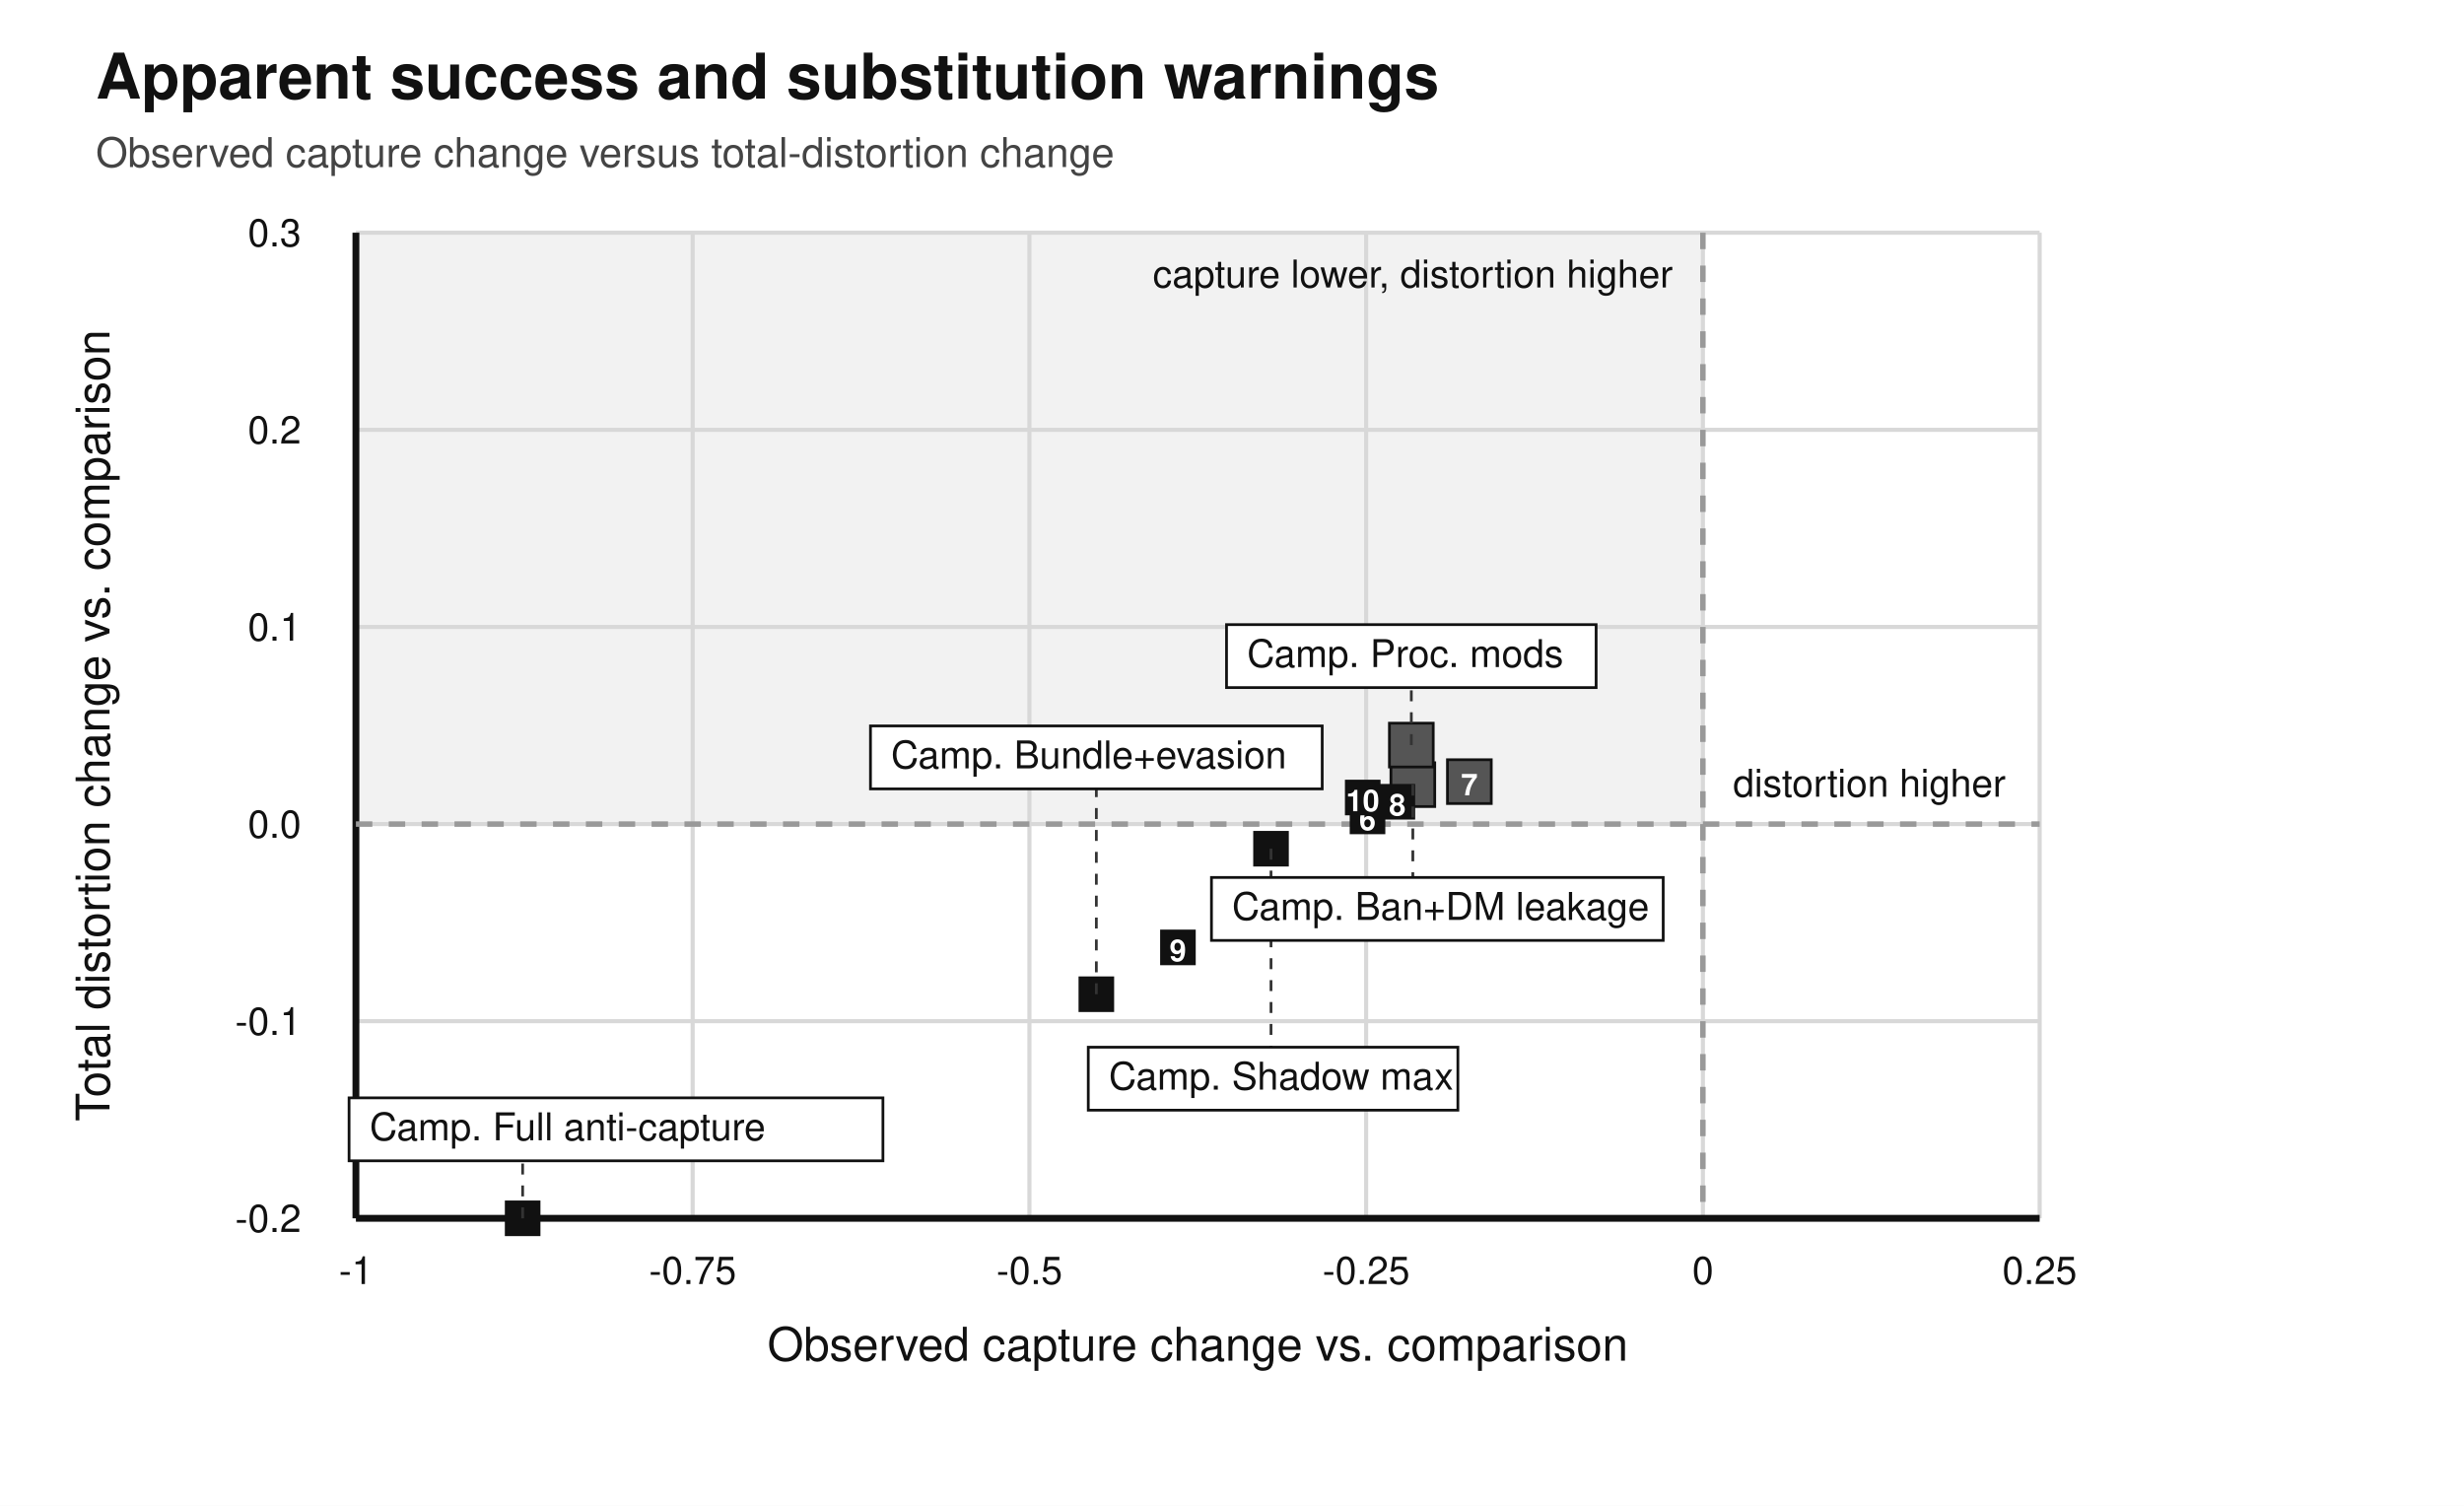
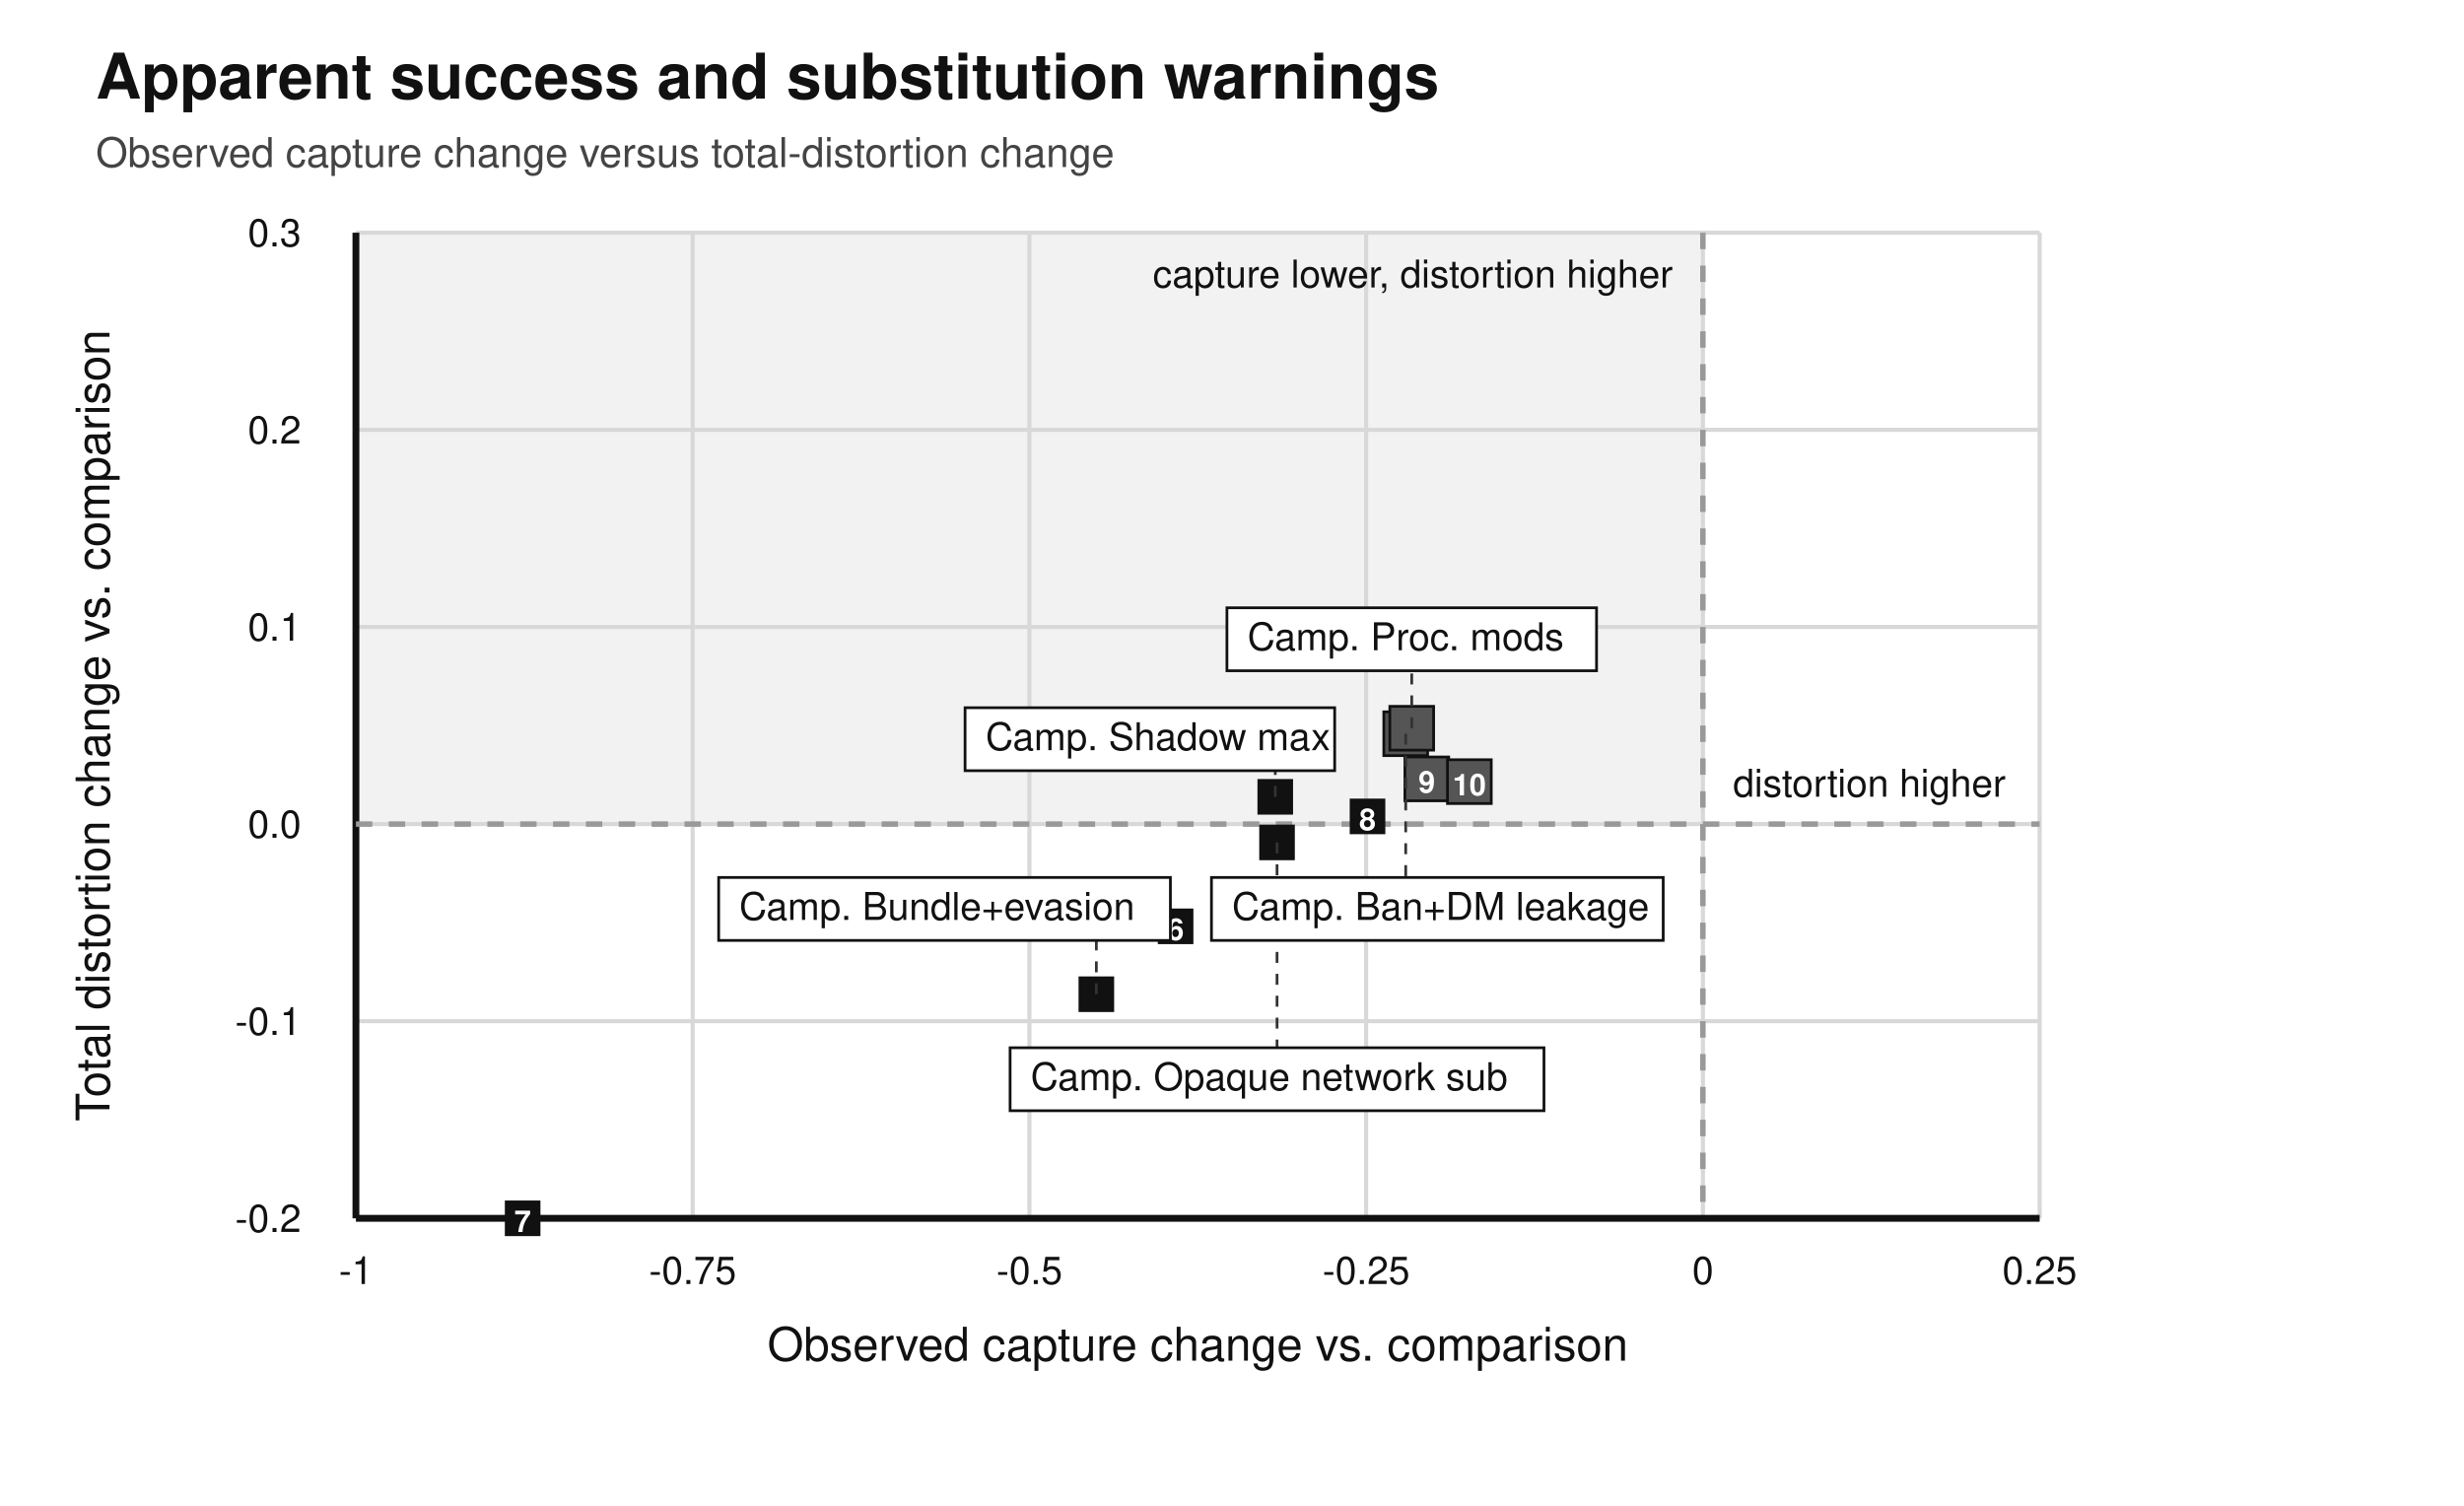
<svg xmlns="http://www.w3.org/2000/svg" width="1800px" height="1100px" viewBox="0 0 1800 1100" role="img">
  <style>
text { font-family: Helvetica, Arial, sans-serif; font-size: 34px; fill: #111; }
.title { font-size: 46px; font-weight: 700; }
.subtitle { font-size: 30px; fill: #444; }
.small, .tick, .label { font-size: 28px; }
.point-number { font-size: 22px; fill: #fff; font-weight: 700; }
.arch-title { font-size: 30px; font-weight: 700; }
.axis { stroke: #111; stroke-width: 5; fill: none; }
.grid { stroke: #d8d8d8; stroke-width: 3; fill: none; }
.segment, .point, .legend-swatch, .arch-box { stroke: #111; stroke-width: 2; }
.warning-zone { stroke: none; }
.label-box { fill: #fff; stroke: #111; stroke-width: 2; }
.leader { stroke: #333; stroke-width: 2; fill: none; stroke-dasharray: 8 8; }
.threshold { stroke: #999; stroke-width: 4; fill: none; stroke-dasharray: 12 12; }
.series-primary { stroke: #111; stroke-width: 8; fill: none; }
.series-secondary { stroke: #777; stroke-width: 8; fill: none; stroke-dasharray: 24 18; }
</style>
  <rect width="100%" height="100%" fill="#fff" />
  <text x="70" y="72" text-anchor="start" class="title">Apparent success and substitution warnings</text>
  <text x="70" y="122" text-anchor="start" class="subtitle">Observed capture change versus total-distortion change</text>
  <rect x="260" y="170" width="984" height="432" fill="#f2f2f2" class="warning-zone" />
  <line x1="260" y1="170" x2="260" y2="890" class="grid" />
  <text x="260" y="938" text-anchor="middle" class="tick">-1</text>
  <line x1="506" y1="170" x2="506" y2="890" class="grid" />
  <text x="506" y="938" text-anchor="middle" class="tick">-0.75</text>
  <line x1="752" y1="170" x2="752" y2="890" class="grid" />
  <text x="752" y="938" text-anchor="middle" class="tick">-0.5</text>
  <line x1="998" y1="170" x2="998" y2="890" class="grid" />
  <text x="998" y="938" text-anchor="middle" class="tick">-0.25</text>
  <line x1="1244" y1="170" x2="1244" y2="890" class="grid" />
  <text x="1244" y="938" text-anchor="middle" class="tick">0</text>
  <line x1="1490" y1="170" x2="1490" y2="890" class="grid" />
  <text x="1490" y="938" text-anchor="middle" class="tick">0.25</text>
  <line x1="260" y1="890" x2="1490" y2="890" class="grid" />
  <text x="220" y="900" text-anchor="end" class="tick">-0.2</text>
  <line x1="260" y1="746" x2="1490" y2="746" class="grid" />
  <text x="220" y="756" text-anchor="end" class="tick">-0.1</text>
  <line x1="260" y1="602" x2="1490" y2="602" class="grid" />
  <text x="220" y="612" text-anchor="end" class="tick">0.0</text>
  <line x1="260" y1="458" x2="1490" y2="458" class="grid" />
  <text x="220" y="468" text-anchor="end" class="tick">0.1</text>
  <line x1="260" y1="314" x2="1490" y2="314" class="grid" />
  <text x="220" y="324" text-anchor="end" class="tick">0.2</text>
  <line x1="260" y1="170" x2="1490" y2="170" class="grid" />
  <text x="220" y="180" text-anchor="end" class="tick">0.3</text>
  <line x1="260" y1="890" x2="1490" y2="890" class="axis" />
  <line x1="260" y1="170" x2="260" y2="890" class="axis" />
  <text x="875" y="994" text-anchor="middle">Observed capture change vs. comparison</text>
  <text x="80" y="530" text-anchor="middle" transform="rotate(-90 80 530)">Total distortion change vs. comparison</text>
  <line x1="1244" y1="170" x2="1244" y2="890" class="threshold" />
  <line x1="260" y1="602" x2="1490" y2="602" class="threshold" />
  <text x="1222" y="210" text-anchor="end" class="small">capture lower, distortion higher</text>
  <text x="1266" y="582" text-anchor="start" class="small">distortion higher</text>
+   <rect x="1010.9" y="520.0" width="32" height="32" fill="#555555" class="point" />
+   <rect x="919.6" y="570.1" width="24" height="24" fill="#111111" class="point" />
+   <rect x="920.9" y="603.4" width="24" height="24" fill="#111111" class="point" />
+   <rect x="1015.3" y="516.0" width="32" height="32" fill="#555555" class="point" />
  <rect x="788.9" y="714.3" width="24" height="24" fill="#111111" class="point" />
-   <rect x="1016.1" y="557.2" width="32" height="32" fill="#555555" class="point" />
+   <rect x="846.8" y="664.7" width="24" height="24" fill="#111111" class="point" />
+   <text x="858.8" y="686.7" text-anchor="middle" class="point-number">6</text>
  <rect x="369.8" y="878" width="24" height="24" fill="#111111" class="point" />
-   <rect x="1015.0" y="528.3" width="32" height="32" fill="#555555" class="point" />
-   <rect x="916.5" y="608" width="24" height="24" fill="#111111" class="point" />
+   <text x="381.8" y="900" text-anchor="middle" class="point-number">7</text>
  <rect x="987.0" y="584.4" width="24" height="24" fill="#111111" class="point" />
-   <text x="999.0" y="606.4" text-anchor="middle" class="point-number">6</text>
+   <text x="999.0" y="606.4" text-anchor="middle" class="point-number">8</text>
+   <rect x="1026.3" y="553.0" width="32" height="32" fill="#555555" class="point" />
+   <text x="1042.3" y="579.0" text-anchor="middle" class="point-number">9</text>
  <rect x="1057.4" y="555.0" width="32" height="32" fill="#555555" class="point" />
-   <text x="1073.4" y="581.0" text-anchor="middle" class="point-number">7</text>
-   <rect x="1008.8" y="573.7" width="24" height="24" fill="#111111" class="point" />
-   <text x="1020.8" y="595.7" text-anchor="middle" class="point-number">8</text>
-   <rect x="848.5" y="680.1" width="24" height="24" fill="#111111" class="point" />
-   <text x="860.5" y="702.1" text-anchor="middle" class="point-number">9</text>
-   <rect x="983.5" y="570.6" width="24" height="24" fill="#111111" class="point" />
-   <text x="995.5" y="592.6" text-anchor="middle" class="point-number">10</text>
-   <line x1="1031.0" y1="544.3" x2="1031.0" y2="502.3" class="leader" />
-   <line x1="1032.1" y1="573.2" x2="1032.1" y2="641" class="leader" />
-   <line x1="928.5" y1="620" x2="928.5" y2="765" class="leader" />
-   <line x1="800.9" y1="726.3" x2="800.9" y2="576.3" class="leader" />
-   <line x1="381.8" y1="890" x2="381.8" y2="848" class="leader" />
-   <rect x="896.0" y="456.3" width="270" height="46" fill="#ffffff" class="label-box" />
-   <text x="911.0" y="487.3" text-anchor="start" class="label">Camp. Proc. mods</text>
+   <text x="1073.4" y="581.0" text-anchor="middle" class="point-number">10</text>
+   <line x1="1031.3" y1="532.0" x2="1031.3" y2="490.0" class="leader" />
+   <line x1="1026.9" y1="536.0" x2="1026.9" y2="641" class="leader" />
+   <line x1="931.6" y1="582.1" x2="931.6" y2="563" class="leader" />
+   <line x1="932.9" y1="615.4" x2="932.9" y2="765.4" class="leader" />
+   <line x1="800.9" y1="726.3" x2="800.9" y2="687" class="leader" />
+   <rect x="896.3" y="444.0" width="270" height="46" fill="#ffffff" class="label-box" />
+   <text x="911.3" y="475.0" text-anchor="start" class="label">Camp. Proc. mods</text>
  <rect x="885" y="641" width="330" height="46" fill="#ffffff" class="label-box" />
  <text x="900" y="672" text-anchor="start" class="label">Camp. Ban+DM leakage</text>
-   <rect x="795" y="765" width="270" height="46" fill="#ffffff" class="label-box" />
-   <text x="810" y="796" text-anchor="start" class="label">Camp. Shadow max</text>
-   <rect x="635.9" y="530.3" width="330" height="46" fill="#ffffff" class="label-box" />
-   <text x="650.9" y="561.3" text-anchor="start" class="label">Camp. Bundle+evasion</text>
-   <rect x="255" y="802" width="390" height="46" fill="#ffffff" class="label-box" />
-   <text x="270" y="833" text-anchor="start" class="label">Camp. Full anti-capture </text>
+   <rect x="705" y="517" width="270" height="46" fill="#ffffff" class="label-box" />
+   <text x="720" y="548" text-anchor="start" class="label">Camp. Shadow max</text>
+   <rect x="737.9" y="765.4" width="390" height="46" fill="#ffffff" class="label-box" />
+   <text x="752.9" y="796.4" text-anchor="start" class="label">Camp. Opaque network sub</text>
+   <rect x="525" y="641" width="330" height="46" fill="#ffffff" class="label-box" />
+   <text x="540" y="672" text-anchor="start" class="label">Camp. Bundle+evasion</text>
</svg>
